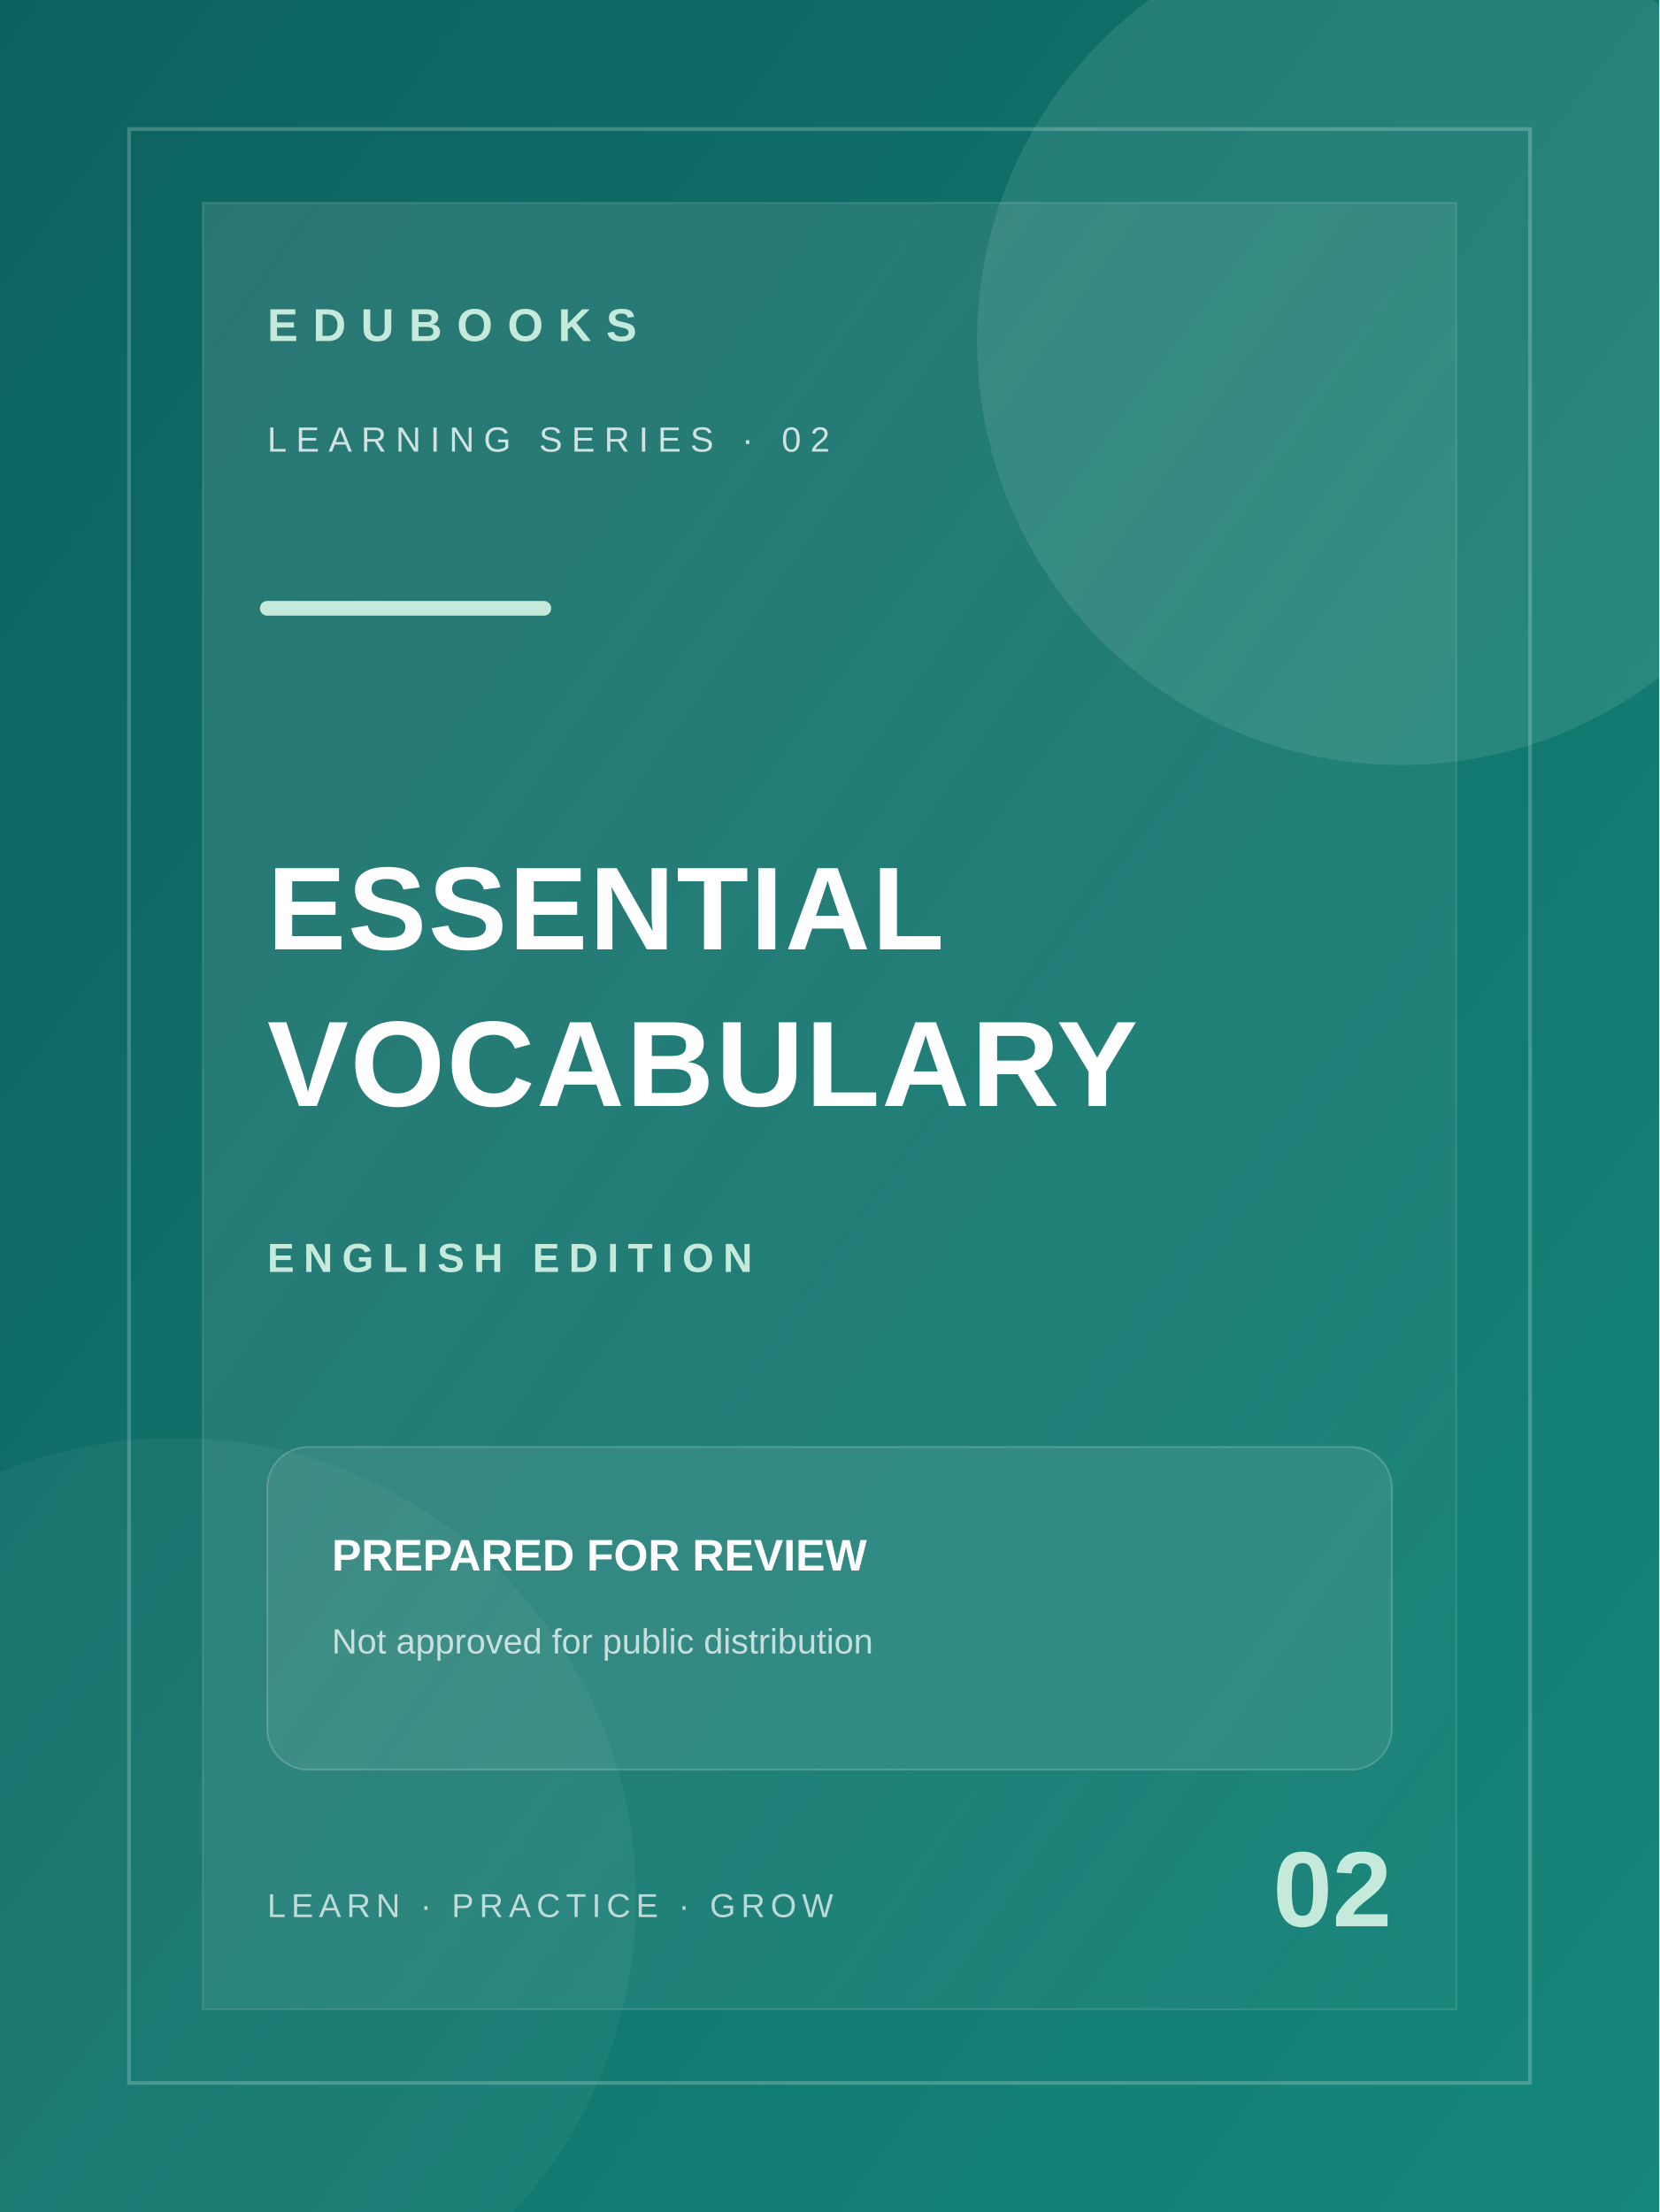
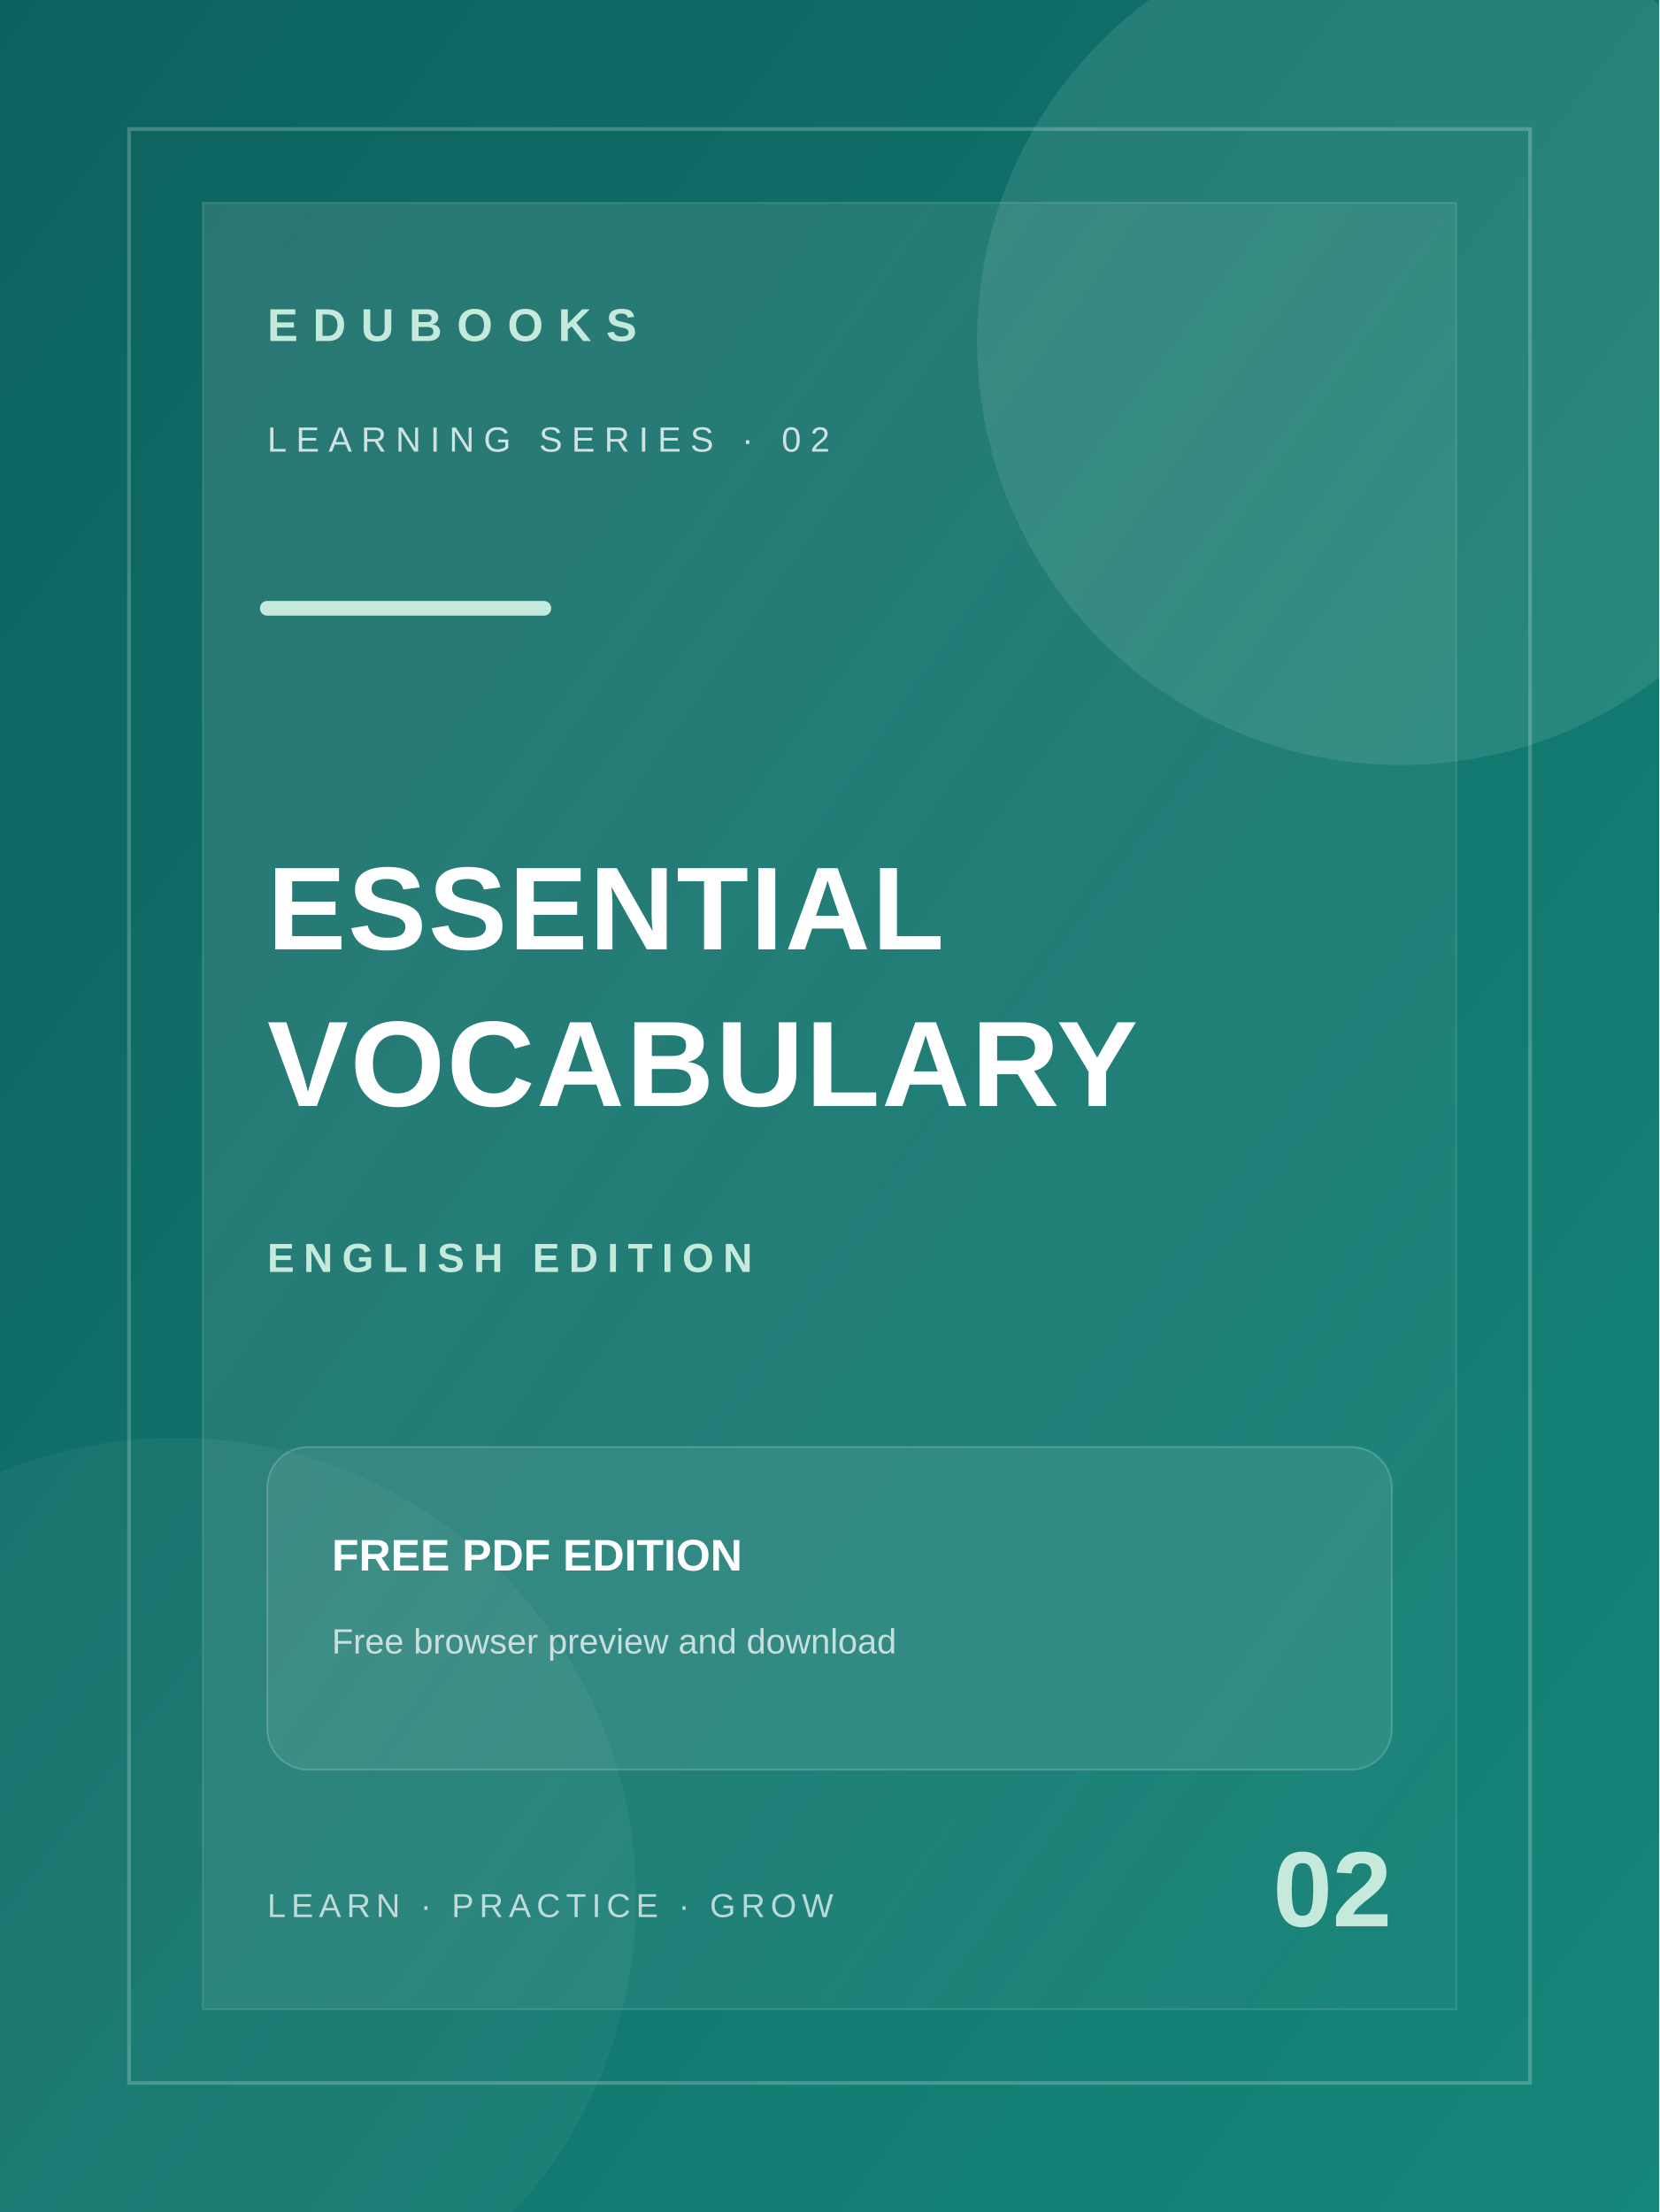
<svg xmlns="http://www.w3.org/2000/svg" width="900" height="1200" viewBox="0 0 900 1200" role="img" aria-labelledby="title desc">
  <defs>
    <linearGradient id="bg" x1="0" y1="0" x2="1" y2="1">
      <stop offset="0" stop-color="#0c615e" />
      <stop offset="1" stop-color="#16877b" />
    </linearGradient>
    <linearGradient id="panel" x1="0" y1="0" x2="1" y2="1">
      <stop offset="0" stop-color="#ffffff" stop-opacity=".12" />
      <stop offset="1" stop-color="#ffffff" stop-opacity=".025" />
    </linearGradient>
  </defs>
  <rect width="900" height="1200" fill="url(#bg)" />
  <circle cx="760" cy="185" r="230" fill="#c5eadc" opacity=".12" />
  <circle cx="95" cy="1030" r="250" fill="#fff" opacity=".045" />
  <path d="M70 70h760v1060H70z" fill="none" stroke="#fff" stroke-opacity=".22" stroke-width="2" />
  <path d="M110 110h680v980H110z" fill="url(#panel)" stroke="#fff" stroke-opacity=".12" />
  <text x="145" y="185" fill="#c5eadc" font-family="Arial,sans-serif" font-size="25" font-weight="700" letter-spacing="8">EDUBOOKS</text>
  <text x="145" y="245" fill="#fff" opacity=".78" font-family="Arial,sans-serif" font-size="19" letter-spacing="5">LEARNING SERIES · 02</text>
  <path d="M145 330h150" stroke="#c5eadc" stroke-width="8" stroke-linecap="round" />
  <text x="145" y="515" fill="#fff" font-family="Arial,sans-serif" font-size="64" font-weight="800" letter-spacing="1">ESSENTIAL</text>
  <text x="145" y="600" fill="#fff" font-family="Arial,sans-serif" font-size="66" font-weight="800" letter-spacing="1">VOCABULARY</text>
  <text x="145" y="690" fill="#c5eadc" font-family="Arial,sans-serif" font-size="22" font-weight="700" letter-spacing="5">ENGLISH EDITION</text>
  <g transform="translate(145 785)">
    <rect width="610" height="175" rx="22" fill="#fff" fill-opacity=".08" stroke="#fff" stroke-opacity=".18" />
-     <text x="35" y="67" fill="#fff" font-family="Arial,sans-serif" font-size="24" font-weight="700">PREPARED FOR REVIEW</text>
-     <text x="35" y="112" fill="#fff" opacity=".72" font-family="Arial,sans-serif" font-size="19">Not approved for public distribution</text>
+     <text x="35" y="67" fill="#fff" font-family="Arial,sans-serif" font-size="24" font-weight="700">FREE PDF EDITION</text>
+     <text x="35" y="112" fill="#fff" opacity=".72" font-family="Arial,sans-serif" font-size="19">Free browser preview and download</text>
  </g>
  <text x="145" y="1040" fill="#fff" opacity=".7" font-family="Arial,sans-serif" font-size="18" letter-spacing="3">LEARN · PRACTICE · GROW</text>
  <text x="755" y="1045" text-anchor="end" fill="#c5eadc" font-family="Arial,sans-serif" font-size="58" font-weight="800">02</text>
</svg>
